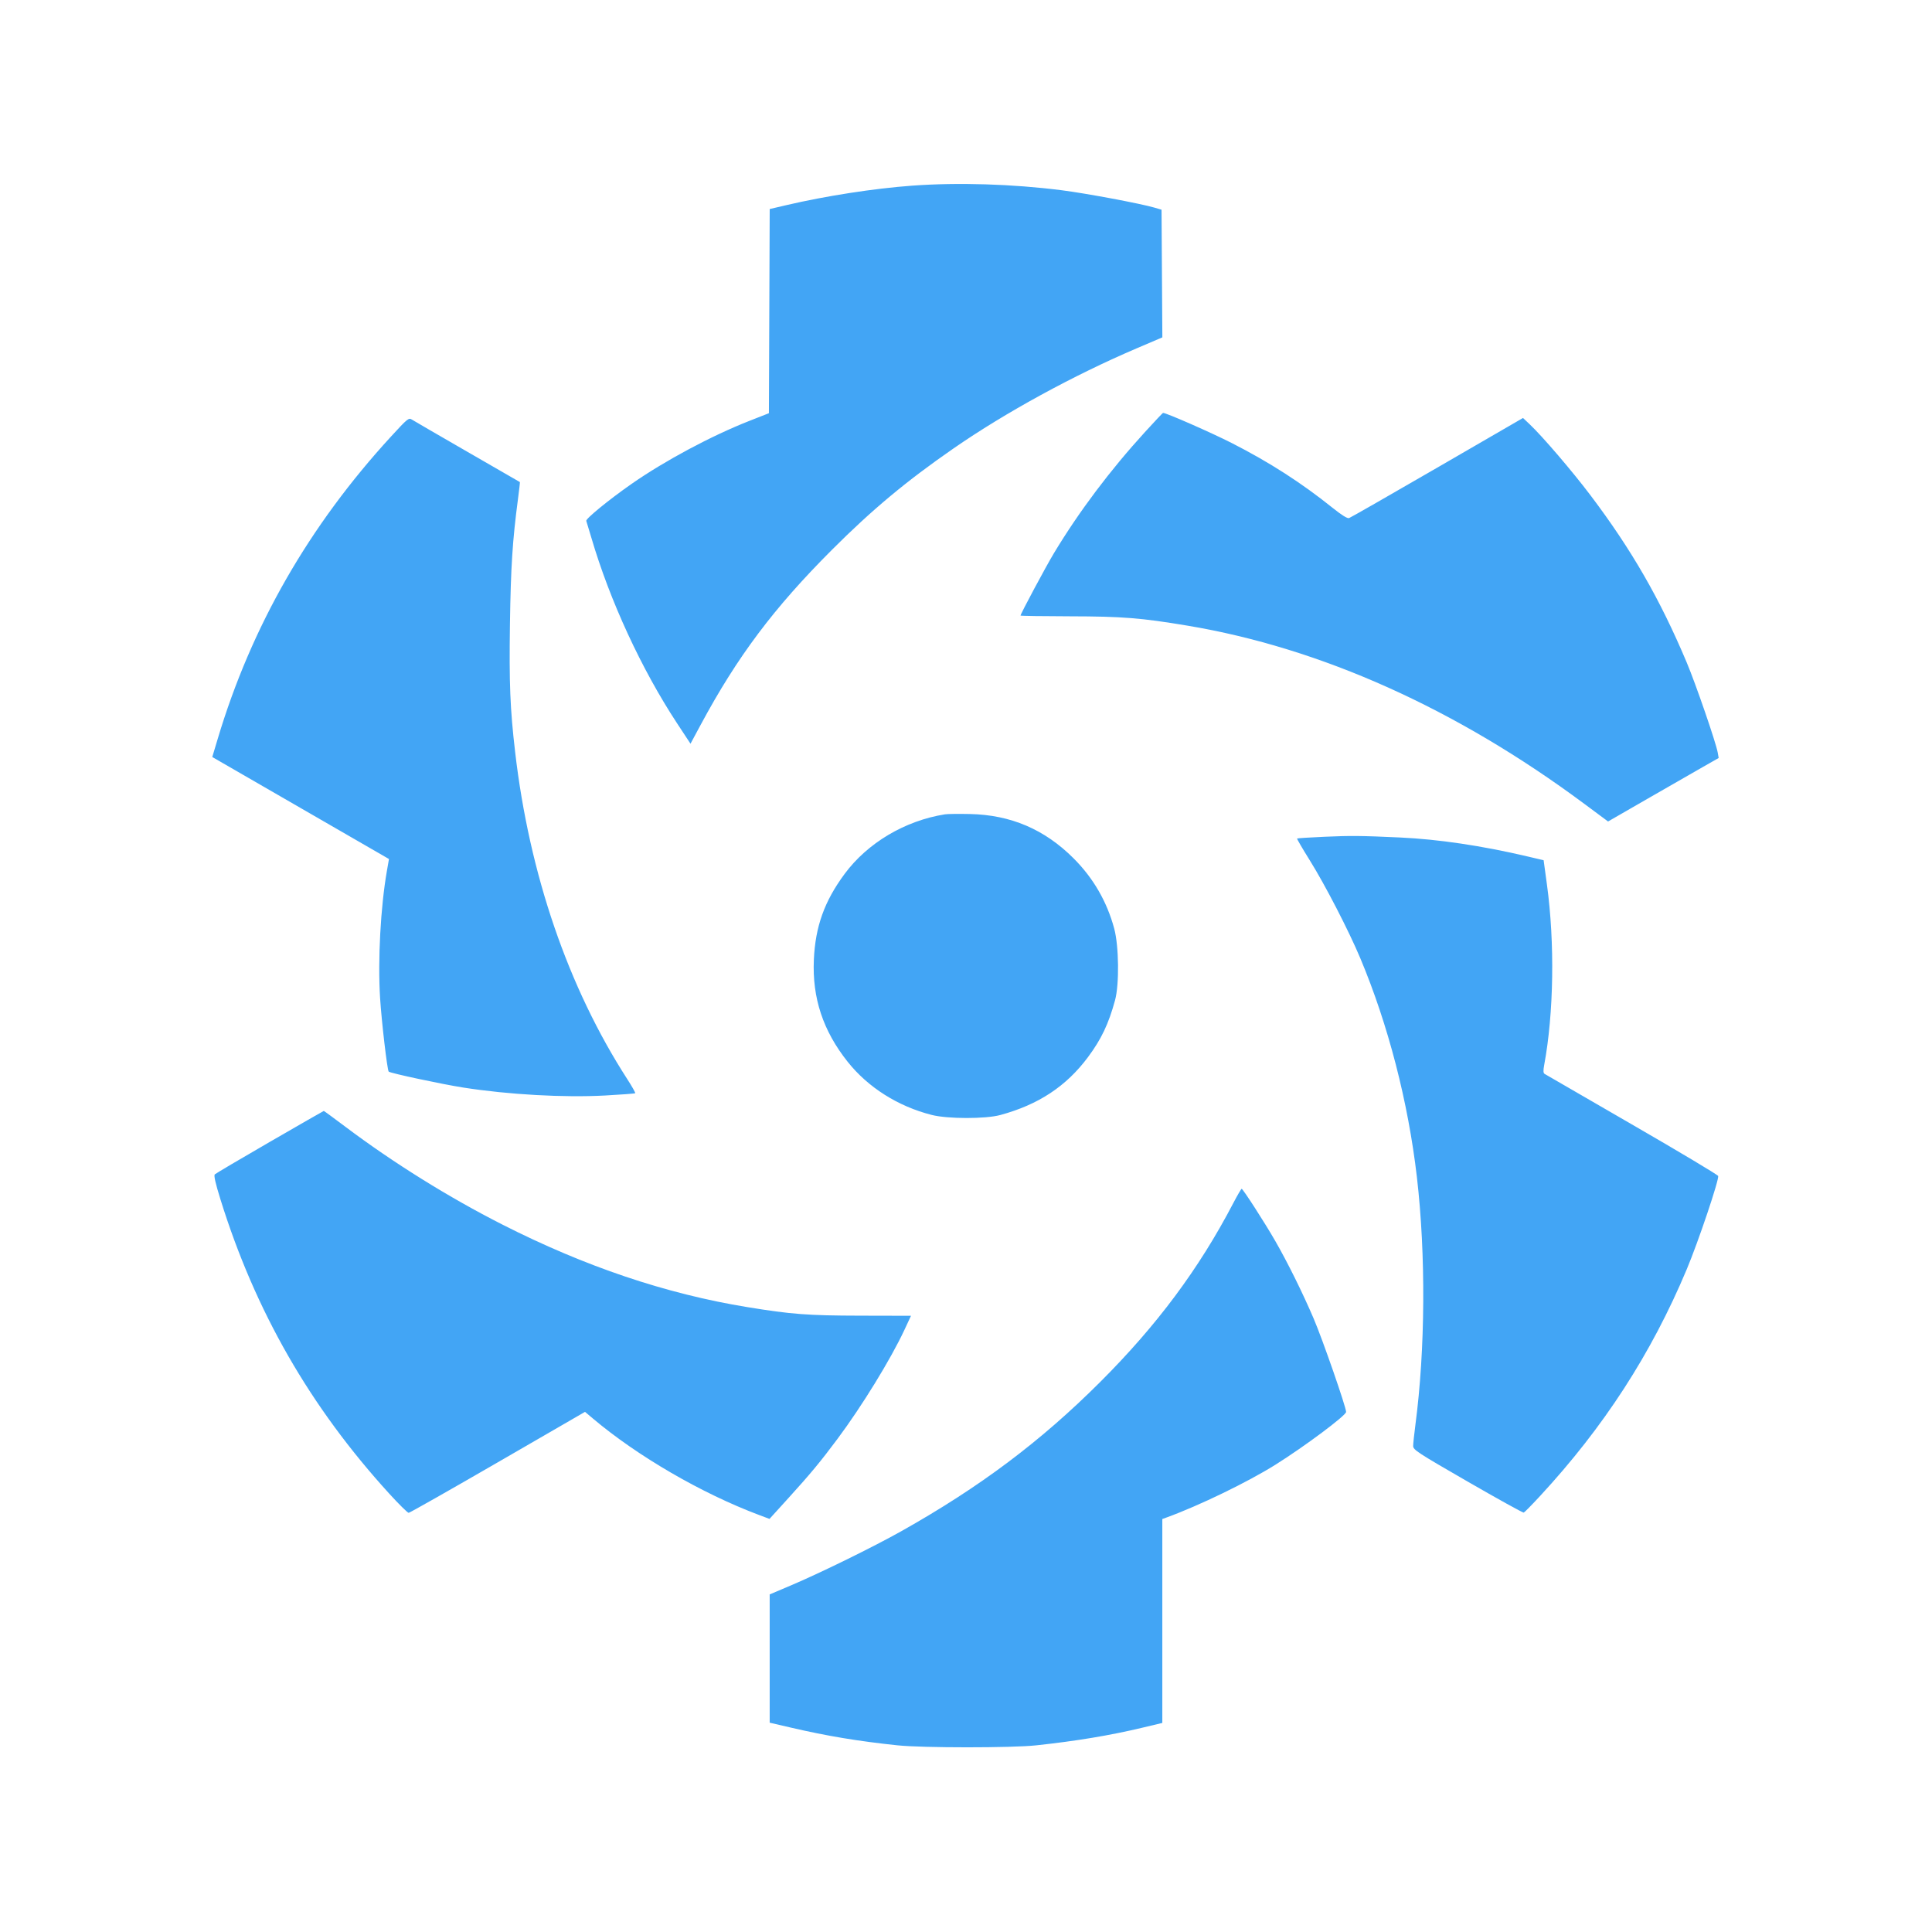
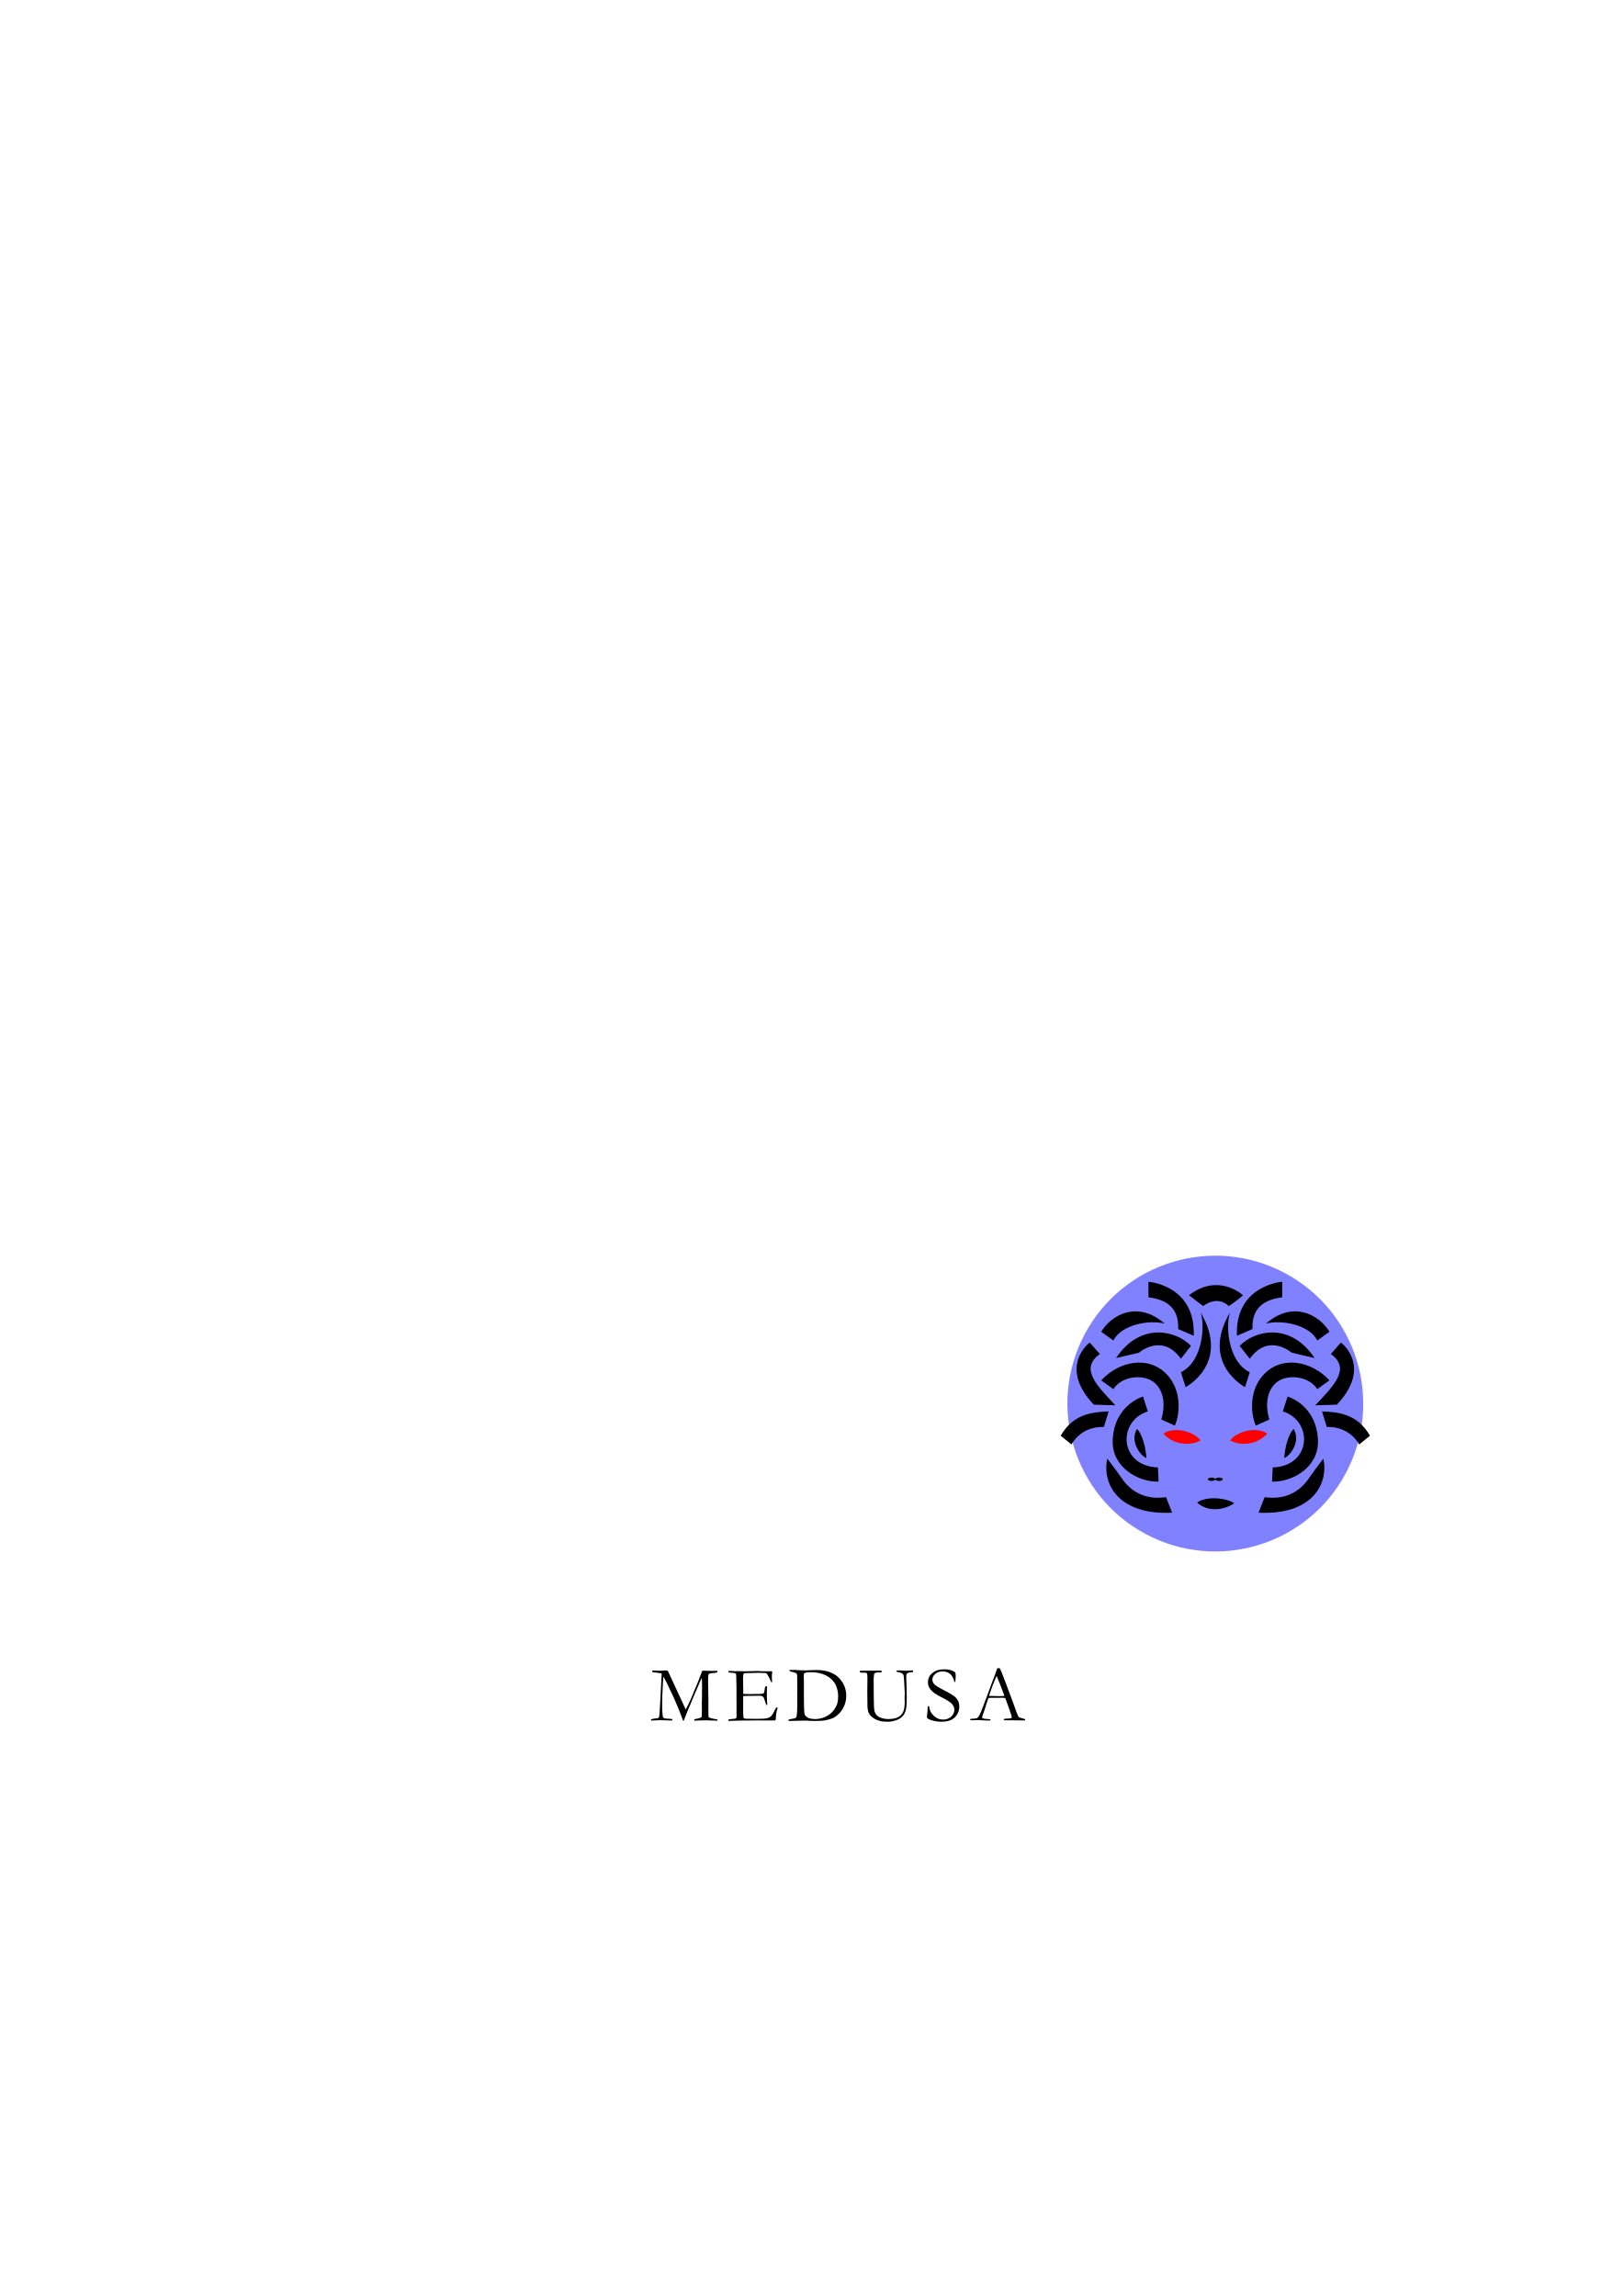
- <svg xmlns="http://www.w3.org/2000/svg" width="1240" height="1240">
-   <path d="M585.5 119.157c-24.392 1.775-55.454 6.582-80.743 12.495l-10.743 2.512-.257 65.522-.257 65.523-12.5 4.911c-24.453 9.608-54.301 25.574-75.692 40.488-14.402 10.041-29.52 22.393-29.025 23.713.243.648 1.692 5.443 3.22 10.655 11.868 40.48 32.267 84.639 55.173 119.442l8.503 12.917 6.683-12.417c23.502-43.672 46.807-74.722 84.066-112.002 25.738-25.754 47.825-44.173 78.072-65.109 33.386-23.108 77-46.934 117.761-64.332l16.261-6.94-.261-40.974-.261-40.973-4.5-1.319c-8.958-2.625-43.862-9.169-59.5-11.155-31.749-4.032-66.513-5.102-96-2.957M734.906 277.25c-22.472 24.627-42.334 51.05-58.443 77.75-5.099 8.45-21.464 39.014-21.462 40.083 0 .229 14.287.445 31.75.479 33.627.065 45.612 1.017 75.303 5.978 85.759 14.331 172.63 53.33 254.813 114.394l15.221 11.31 25.706-14.808c14.138-8.144 30.112-17.312 35.497-20.372l9.79-5.564-.61-3.5c-1.096-6.29-14.149-44.185-19.977-58-17.139-40.622-35.248-72.077-61.599-107-11.686-15.488-30.818-37.844-39.039-45.62l-4.356-4.119-55 31.858c-30.25 17.522-55.747 32.106-56.66 32.408-1.079.358-4.75-1.93-10.5-6.543-20.084-16.116-40.545-29.274-64.607-41.547C777.601 277.739 748.585 265 746.461 265c-.207 0-5.407 5.512-11.555 12.25m-483.911 2.889c-52.729 57.452-89.592 121.745-111.254 194.044l-3.501 11.683 56.707 32.735 56.706 32.734-1.326 7.583c-4.069 23.272-5.894 57.248-4.381 81.582.926 14.898 4.591 46.254 5.526 47.28.898.986 34.289 8.122 48.028 10.264 28.958 4.515 64.488 6.499 90.867 5.074 10.377-.56 19.07-1.222 19.319-1.471.248-.248-2.035-4.306-5.074-9.017-37.96-58.843-62.879-131.564-72.005-210.13-3.219-27.711-3.869-43.866-3.307-82.149.534-36.338 1.631-53.441 5.12-79.832.798-6.039 1.368-11.04 1.266-11.112-.102-.073-15.261-8.815-33.686-19.427-18.425-10.613-34.464-19.919-35.642-20.682-2.027-1.312-2.739-.735-13.363 10.841M606.5 522.653c-25.669 4.073-49.712 18.357-64.437 38.283-12.956 17.531-18.769 33.768-19.713 55.064-1.087 24.502 5.901 45.6 21.676 65.452 13.091 16.473 32.315 28.634 53.974 34.141 10.222 2.599 34.507 2.629 44 .054 24.469-6.637 42.328-18.418 56.253-37.107 8.576-11.511 13.261-21.347 17.403-36.54 2.782-10.202 2.502-34.762-.523-46-4.654-17.286-13.403-32.422-26.057-45.076-18.639-18.639-40.322-27.911-66.576-28.47-7.15-.152-14.35-.062-16 .199m243.676 14.396c-9.529.421-17.487.928-17.685 1.126-.198.198 3.43 6.427 8.061 13.843 9.872 15.805 25.076 45.255 32.515 62.982 17.89 42.628 30.726 92.267 36.33 140.5 5.776 49.707 5.41 110.661-.955 158.936-.793 6.015-1.442 12.144-1.442 13.62 0 2.476 2.712 4.248 35.027 22.888 19.264 11.113 35.44 20.059 35.946 19.88.506-.178 5.205-4.957 10.444-10.619 40.968-44.285 71.417-91.321 94.113-145.385 7.518-17.906 21.003-57.989 20.208-60.062-.302-.785-25.229-15.681-55.393-33.103-30.165-17.421-55.37-32.011-56.011-32.422-.843-.54-.908-2.132-.233-5.74 6.158-32.924 6.854-78.418 1.771-115.688l-2.141-15.695-10.616-2.49c-29.261-6.862-56.983-10.974-81.615-12.105-25.026-1.149-31.483-1.212-48.324-.466M173.193 732.877c-18.869 10.91-34.771 20.301-35.338 20.868-.708.708.416 5.685 3.59 15.893 22.372 71.955 57.534 133.26 108.468 189.112 6.144 6.737 11.715 12.235 12.379 12.217.665-.019 26.402-14.607 57.195-32.419l55.987-32.386 5.013 4.231c28.719 24.239 69.849 48.122 106.705 61.961l6.691 2.512 11.972-13.183c14.282-15.727 20.74-23.512 31.675-38.183 15.78-21.171 34.174-51.134 42.972-70l4.197-9-32.6-.072c-33.662-.073-44.236-.877-72.599-5.517-52.086-8.52-104.017-26.026-157-52.926-34.47-17.5-69.941-39.589-100.682-62.699-7.525-5.657-13.825-10.277-14-10.266-.175.011-15.756 8.946-34.625 19.857M791.52 772.25c-22.058 42.207-48.977 78.371-85.449 114.795-38.124 38.072-77.236 67.416-127.546 95.69-17.969 10.099-51.743 26.686-70.775 34.76l-13.75 5.834v82.327l13.75 3.194c23.233 5.395 43.059 8.689 68.25 11.336 16.09 1.691 73.361 1.705 89 .021 25.772-2.774 47.439-6.375 68.25-11.344l12.75-3.045V974.95l2.75-1.001c20.982-7.643 52.157-22.755 69.847-33.859 18.882-11.852 45.274-31.559 45.357-33.868.102-2.831-15.119-46.644-20.841-59.99-7.171-16.726-16.651-35.878-24.655-49.808-6.712-11.68-20.708-33.401-21.531-33.415-.315-.005-2.748 4.154-5.407 9.241" fill="#42a5f5" fill-rule="evenodd" />
+ <svg xmlns="http://www.w3.org/2000/svg" stroke-width="0.501" stroke-linejoin="bevel" fill-rule="evenodd" version="1.1" overflow="visible" width="595.277pt" height="841.891pt" viewBox="0 0 595.277 841.891">
+   <defs>
+ 	</defs>
+   <g id="Document" fill="none" stroke="black" font-family="Times New Roman" font-size="16" transform="scale(1 -1)">
+     <g id="Spread" transform="translate(0 -841.891)">
+       <g id="Layer 1" style="font-variant-ligatures:none" />
+       <g id="Imported Layer 1" style="font-variant-ligatures:none">
+         <g id="Group">
+           <g id="Group_1">
+             <path d="M 250.681,210.953 L 250.405,210.985 C 249.301,214.101 247.985,217.306 246.457,220.597 C 244.928,223.888 243.857,226.062 243.241,227.118 C 243.159,226.71 243.067,225.524 242.964,223.558 C 242.83,221.165 242.764,218.531 242.764,215.654 C 242.764,214.761 242.832,213.753 242.968,212.63 C 243.007,212.313 243.148,212.078 243.391,211.924 C 243.634,211.771 244.261,211.684 245.272,211.665 C 245.661,211.665 246.03,211.636 246.381,211.578 C 246.448,211.426 246.483,211.315 246.483,211.244 C 246.483,211.193 246.458,211.117 246.41,211.016 L 241.895,211.141 C 241.566,211.141 241.052,211.117 240.356,211.07 C 239.968,211.046 239.412,211.029 238.686,211.016 L 238.672,211.372 C 238.972,211.572 239.516,211.711 240.303,211.789 C 240.914,211.819 241.278,211.872 241.395,211.951 C 241.472,212.009 241.531,212.083 241.57,212.171 C 241.715,212.523 241.822,213.486 241.89,215.059 C 241.98,217.083 242.126,219.771 242.326,223.12 C 242.486,225.687 242.567,227.29 242.567,227.929 L 242.567,228.292 C 241.862,228.431 240.749,228.578 239.224,228.735 C 239.127,228.868 239.078,228.972 239.078,229.048 C 239.078,229.096 239.111,229.181 239.179,229.306 C 239.343,229.363 239.469,229.391 239.556,229.391 C 239.633,229.391 239.803,229.376 240.064,229.345 C 240.538,229.292 241.191,229.266 242.023,229.266 C 242.293,229.266 242.757,229.289 243.415,229.337 C 243.879,229.372 244.14,229.391 244.198,229.391 C 244.353,229.391 244.532,229.359 244.735,229.294 C 244.826,229.193 244.895,229.095 244.941,229.002 L 245.564,227.671 L 249.693,218.775 L 251.406,215.04 C 252.749,217.64 253.793,219.955 254.538,221.986 C 254.586,222.14 254.644,222.28 254.712,222.406 C 254.799,222.56 254.881,222.737 254.958,222.935 C 255.035,223.133 255.349,223.894 255.901,225.218 C 256.123,225.74 256.301,226.195 256.437,226.581 C 256.988,228.089 257.312,228.953 257.408,229.176 C 257.592,229.257 257.752,229.297 257.888,229.297 C 258.043,229.297 258.241,229.286 258.483,229.266 C 259.025,229.226 259.906,229.206 261.127,229.206 C 261.882,229.206 262.502,229.215 262.986,229.235 C 263.006,229.126 263.015,229.048 263.015,228.999 C 263.015,228.931 263.001,228.842 262.972,228.735 C 262.662,228.57 262.289,228.478 261.853,228.458 C 260.991,228.411 260.444,228.343 260.211,228.255 C 259.979,228.169 259.831,228.06 259.768,227.929 C 259.705,227.799 259.649,227.367 259.601,226.632 L 259.615,225.965 L 259.601,225.284 C 259.601,223.863 259.64,221.48 259.717,218.135 L 259.703,215.337 L 259.717,213.554 C 259.717,212.847 259.751,212.432 259.819,212.306 C 259.886,212.181 260.08,212.06 260.399,211.945 C 260.922,211.78 261.773,211.606 262.953,211.422 C 263.02,211.374 263.054,211.312 263.054,211.236 C 263.054,211.15 263.049,211.064 263.04,210.977 L 262.372,210.977 C 261.8,210.977 261.181,210.994 260.513,211.028 C 259.845,211.062 259.486,211.078 259.438,211.078 C 257.453,211.078 256.137,211.055 255.488,211.007 C 255.091,210.972 254.84,210.953 254.733,210.953 C 254.665,210.953 254.592,210.973 254.515,211.012 L 254.515,211.174 C 254.515,211.262 254.529,211.355 254.559,211.453 C 254.878,211.589 255.313,211.681 255.863,211.73 C 256.472,211.884 256.917,212.054 257.197,212.238 C 257.284,212.597 257.328,213.333 257.328,214.447 L 257.304,217.324 C 257.304,217.634 257.318,218.215 257.345,219.068 C 257.372,219.92 257.386,221.31 257.386,223.238 C 257.386,224.769 257.356,225.926 257.297,226.711 C 257.132,226.382 256.806,225.66 256.32,224.545 L 256.102,224.007 L 256.072,223.92 L 253.916,218.934 L 253.144,217.015 L 252.138,214.675 C 251.7,213.609 251.326,212.66 251.016,211.826 C 250.88,211.448 250.768,211.157 250.681,210.953 Z" stroke-width="1" stroke-linejoin="miter" stroke="none" fill="#000000" marker-start="none" marker-end="none" stroke-miterlimit="79.84" />
+             <path d="M 267.049,210.949 C 266.996,210.996 266.969,211.059 266.969,211.136 L 266.984,211.281 C 267.081,211.367 267.163,211.419 267.232,211.439 C 267.397,211.487 267.678,211.526 268.077,211.555 C 269.019,211.613 269.602,211.696 269.826,211.802 C 269.962,211.995 270.029,212.263 270.029,212.603 L 270.015,213.607 L 270.029,217.229 L 270.001,218.931 L 270.015,222.509 L 269.943,226.583 C 269.933,227.552 269.87,228.095 269.755,228.212 C 269.581,228.396 269.064,228.503 268.205,228.533 C 267.838,228.542 267.515,228.57 267.235,228.619 C 267.109,228.685 267.047,228.765 267.047,228.861 C 267.047,228.937 267.07,229.027 267.119,229.132 C 267.206,229.179 267.283,229.203 267.351,229.203 C 267.487,229.203 267.652,229.199 267.845,229.189 C 268.416,229.128 269.007,229.097 269.617,229.097 L 270.692,229.126 L 273.248,229.064 C 274.526,229.064 275.523,229.084 276.239,229.126 C 276.956,229.167 277.44,229.189 277.692,229.189 C 277.914,229.189 278.466,229.153 279.347,229.081 L 281.41,229.095 L 281.656,229.052 L 282.862,229.095 L 283.007,229.023 C 283.055,228.946 283.09,228.864 283.109,228.777 C 283.109,228.652 283.087,228.453 283.043,228.177 C 282.998,227.904 282.976,227.732 282.976,227.664 C 282.976,226.682 283.01,225.853 283.078,225.179 C 283.069,225.121 283.041,225.083 282.995,225.064 C 282.893,225.064 282.801,225.078 282.718,225.107 C 282.612,225.281 282.469,225.595 282.29,226.05 C 282.11,226.504 281.841,227.032 281.483,227.631 C 281.24,228.028 281.051,228.265 280.916,228.341 C 280.78,228.419 280.499,228.458 280.072,228.458 C 279.985,228.458 279.544,228.467 278.75,228.487 C 278.536,228.496 278.328,228.501 278.125,228.501 L 273.982,228.413 L 273.618,228.413 C 273.085,228.413 272.765,228.345 272.658,228.21 C 272.494,227.986 272.412,227.316 272.412,226.199 C 272.412,226.082 272.436,224.941 272.484,222.775 L 272.484,220.792 C 272.59,220.763 272.705,220.749 272.83,220.749 L 273.076,220.749 C 273.239,220.749 273.48,220.744 273.798,220.735 C 274.298,220.715 274.634,220.706 274.808,220.706 C 274.923,220.706 275.024,220.71 275.111,220.72 C 276.15,220.758 277.487,220.778 279.123,220.778 C 279.632,220.865 279.931,220.96 280.018,221.068 C 280.162,221.241 280.27,221.687 280.342,222.405 C 280.414,223.122 280.575,223.53 280.825,223.626 C 280.95,223.626 281.066,223.602 281.172,223.554 C 281.191,223.477 281.2,223.404 281.2,223.337 C 281.2,223.269 281.191,223.163 281.172,223.019 C 281.151,222.661 281.14,221.562 281.14,219.718 C 281.14,219.226 281.166,218.679 281.218,218.076 C 281.27,217.472 281.297,217.147 281.297,217.099 C 281.297,217.011 281.282,216.896 281.253,216.751 C 281.176,216.722 281.113,216.708 281.066,216.708 L 280.965,216.708 C 280.811,216.969 280.661,217.38 280.516,217.943 C 280.265,218.902 280.001,219.501 279.726,219.744 C 279.45,219.986 279.003,220.107 278.384,220.107 C 278.249,220.107 278.002,220.1 277.645,220.085 C 277.287,220.071 276.755,220.064 276.049,220.064 L 275.107,220.064 C 273.763,220.064 272.883,220.035 272.467,219.977 L 272.453,219.513 L 272.467,216.889 L 272.453,215.251 L 272.467,213.642 C 272.477,212.675 272.54,212.115 272.656,211.96 C 272.82,211.757 273.179,211.656 273.732,211.656 L 274.618,211.669 C 274.695,211.669 274.998,211.662 275.526,211.648 C 276.053,211.633 276.705,211.626 277.48,211.626 C 279.349,211.626 280.594,211.703 281.214,211.859 C 281.834,212.013 282.345,212.288 282.747,212.685 C 283.149,213.081 283.655,213.941 284.265,215.265 C 284.449,215.652 284.633,215.845 284.818,215.845 C 284.905,215.845 285.002,215.806 285.109,215.729 C 284.833,214.788 284.676,214.173 284.638,213.882 C 284.533,213.213 284.471,212.531 284.453,211.832 C 284.453,211.522 284.375,211.26 284.219,211.047 L 283.9,211.047 L 279.809,211.033 L 277.975,211.064 L 273.608,211.006 L 271.831,211.006 C 271.608,211.006 271.4,211.001 271.205,210.992 C 269.458,210.915 268.173,210.876 267.348,210.876 C 267.202,210.876 267.103,210.901 267.049,210.949 Z" stroke-width="1" stroke-linejoin="miter" stroke="none" fill="#000000" marker-start="none" marker-end="none" stroke-miterlimit="79.84" />
+             <path d="M 289.115,210.86 L 289.087,210.974 C 289.067,211.023 289.058,211.066 289.058,211.103 L 289.087,211.318 C 289.445,211.47 289.863,211.572 290.339,211.62 C 291.027,211.698 291.541,211.858 291.881,212.101 C 292.143,212.626 292.274,213.958 292.274,216.097 L 292.274,218.357 L 292.303,219.712 L 292.274,220.718 L 292.303,222.556 L 292.259,227.207 C 292.259,227.732 292.182,228.073 292.027,228.228 C 291.804,228.471 291.213,228.69 290.254,228.884 C 289.857,228.972 289.614,229.05 289.528,229.119 C 289.441,229.187 289.387,229.313 289.368,229.495 C 289.59,229.542 289.745,229.565 289.833,229.565 L 290.865,229.565 L 291.403,229.578 C 291.761,229.578 292.158,229.544 292.595,229.478 C 293.486,229.419 294.402,229.391 295.342,229.391 C 295.613,229.391 296.001,229.407 296.505,229.438 C 297.842,229.511 298.802,229.547 299.383,229.547 C 300.556,229.547 301.663,229.433 302.705,229.206 C 303.747,228.978 304.82,228.56 305.925,227.95 C 306.613,227.562 307.318,226.948 308.04,226.106 C 308.762,225.263 309.309,224.346 309.682,223.354 C 310.055,222.362 310.243,221.245 310.243,220.007 C 310.243,218.894 310.037,217.792 309.625,216.703 C 309.213,215.615 308.638,214.668 307.902,213.865 C 307.165,213.062 306.418,212.458 305.662,212.058 C 304.906,211.656 303.753,211.314 302.202,211.034 C 301.562,210.917 300.413,210.86 298.756,210.86 C 297.66,210.86 296.768,210.889 296.08,210.947 C 295.809,210.982 295.518,210.999 295.208,210.999 C 295.159,210.999 295.106,210.994 295.048,210.985 L 289.115,210.86 Z M 301.603,211.997 C 302.544,212.296 303.375,212.718 304.097,213.259 C 304.819,213.802 305.413,214.415 305.878,215.103 C 306.343,215.79 306.673,216.41 306.867,216.962 C 307.138,217.765 307.274,218.815 307.274,220.112 C 307.274,221.341 307.007,222.589 306.474,223.857 C 306.106,224.747 305.459,225.593 304.533,226.398 C 303.608,227.201 302.514,227.79 301.255,228.168 C 299.994,228.546 298.632,228.735 297.169,228.735 C 296.161,228.735 295.414,228.623 294.93,228.401 C 294.871,228.342 294.813,228.275 294.755,228.197 C 294.697,227.964 294.668,227.747 294.668,227.544 C 294.668,227.418 294.673,227.273 294.683,227.109 C 294.712,226.005 294.726,225.124 294.726,224.466 L 294.712,221.23 C 294.712,216.488 294.801,213.848 294.981,213.311 C 295.16,212.774 295.661,212.306 296.486,211.91 C 297.222,211.667 297.968,211.547 298.725,211.547 C 299.703,211.547 300.663,211.697 301.603,211.997 Z" stroke-width="1" stroke-linejoin="miter" stroke="none" fill="#000000" marker-start="none" marker-end="none" stroke-miterlimit="79.84" />
+             <path d="M 322.537,210.869 C 321.424,211.189 320.539,211.615 319.881,212.148 C 319.222,212.681 318.768,213.214 318.516,213.747 C 318.177,214.445 318.008,215.468 318.008,216.815 L 318.008,217.804 L 317.965,221.786 L 318.008,225.015 L 318.008,227.181 C 318.008,227.733 317.931,228.116 317.776,228.329 C 317.669,228.484 317.513,228.562 317.31,228.562 L 316.451,228.547 C 315.81,228.547 315.402,228.615 315.227,228.749 C 315.198,228.826 315.184,228.898 315.184,228.966 C 315.184,229.052 315.213,229.119 315.271,229.167 C 315.378,229.244 315.508,229.283 315.664,229.283 L 316.043,229.283 L 317.017,229.297 L 319.316,229.297 L 323.142,229.341 C 323.191,229.175 323.215,229.048 323.215,228.96 C 323.215,228.902 323.201,228.82 323.172,228.712 C 322.919,228.644 322.714,228.61 322.558,228.61 C 322.49,228.61 322.376,228.617 322.215,228.631 C 322.054,228.646 321.925,228.654 321.829,228.654 C 321.382,228.654 321.026,228.566 320.763,228.392 C 320.589,228.286 320.481,228.15 320.442,227.986 L 320.297,226.361 L 320.34,219.324 C 320.35,216.742 320.437,215.136 320.601,214.507 C 320.765,213.878 321.042,213.361 321.428,212.954 C 321.815,212.548 322.397,212.212 323.176,211.947 C 323.955,211.68 324.712,211.547 325.446,211.547 C 327.09,211.547 328.35,211.78 329.225,212.245 C 330.1,212.71 330.729,213.352 331.111,214.171 C 331.493,214.991 331.684,216.239 331.684,217.915 C 331.684,217.964 331.67,218.341 331.64,219.05 L 331.64,219.471 C 331.64,219.617 331.649,219.91 331.669,220.351 C 331.688,220.792 331.698,221.051 331.698,221.128 L 331.48,225.229 C 331.412,226.605 331.331,227.417 331.239,227.663 C 331.146,227.911 331.012,228.093 330.838,228.209 C 330.458,228.481 329.738,228.718 328.677,228.922 C 328.629,229.054 328.6,229.192 328.59,229.334 C 328.969,229.372 329.343,229.391 329.714,229.391 C 330.102,229.391 330.511,229.375 330.939,229.344 C 331.581,229.292 331.93,229.266 331.989,229.266 L 334.295,229.391 L 334.747,229.376 L 334.732,228.828 C 333.54,228.683 332.827,228.507 332.594,228.304 C 332.361,228.099 332.245,227.721 332.245,227.167 C 332.245,226.867 332.264,226.226 332.303,225.245 L 332.405,222.288 L 332.39,221.109 L 332.434,219.622 C 332.434,217.759 332.381,216.492 332.274,215.822 C 332.12,214.88 331.899,214.132 331.614,213.578 C 331.329,213.025 330.915,212.527 330.373,212.085 C 329.831,211.644 329.108,211.283 328.204,211.001 C 327.299,210.72 326.406,210.578 325.526,210.578 C 324.142,210.578 323.146,210.675 322.537,210.869 Z" stroke-width="1" stroke-linejoin="miter" stroke="none" fill="#000000" marker-start="none" marker-end="none" stroke-miterlimit="79.84" />
+             <path d="M 341.35,211.177 C 340.643,211.431 340.213,211.633 340.058,211.785 C 339.903,211.935 339.826,212.098 339.826,212.272 C 339.826,212.378 339.836,212.508 339.855,212.662 C 339.993,213.783 340.066,214.7 340.076,215.413 C 340.094,215.858 340.128,216.119 340.175,216.196 C 340.214,216.263 340.284,216.297 340.388,216.297 C 340.473,216.297 340.543,216.265 340.594,216.203 C 340.646,216.14 340.682,216.027 340.701,215.863 C 340.807,214.695 341.36,213.652 342.358,212.736 C 343.346,211.818 344.466,211.36 345.716,211.36 C 346.482,211.36 347.187,211.517 347.832,211.831 C 348.476,212.146 348.98,212.599 349.343,213.19 C 349.707,213.781 349.888,214.357 349.888,214.919 C 349.888,215.683 349.612,216.386 349.06,217.025 C 348.508,217.663 347.399,218.408 345.734,219.257 C 344.068,220.105 342.983,220.724 342.48,221.112 C 341.667,221.751 341.057,222.425 340.651,223.134 C 340.351,223.687 340.201,224.331 340.201,225.069 C 340.201,226.388 340.734,227.505 341.8,228.422 C 342.867,229.339 344.297,229.797 346.09,229.797 C 347.079,229.797 347.932,229.691 348.649,229.476 C 349.173,229.301 349.711,229.019 350.263,228.63 C 350.34,227.998 350.38,227.634 350.38,227.536 L 350.322,226.268 C 350.302,225.724 350.278,225.373 350.249,225.218 C 350.159,225.189 350.084,225.174 350.023,225.174 L 349.888,225.203 C 349.579,226.533 349.053,227.499 348.312,228.107 C 347.571,228.712 346.669,229.016 345.603,229.016 C 344.499,229.016 343.593,228.713 342.886,228.108 C 342.179,227.502 341.826,226.792 341.826,225.979 C 341.826,225.369 342.073,224.806 342.567,224.293 C 343.061,223.78 344.325,223.005 346.359,221.971 C 347.908,221.18 349.016,220.536 349.684,220.036 C 350.351,219.538 350.854,218.962 351.193,218.31 C 351.532,217.656 351.701,216.923 351.701,216.111 C 351.701,215.093 351.432,214.14 350.895,213.249 C 350.358,212.359 349.634,211.692 348.725,211.246 C 347.815,210.801 346.61,210.578 345.11,210.578 C 343.803,210.578 342.55,210.779 341.35,211.177 Z" stroke-width="1" stroke-linejoin="miter" stroke="none" fill="#000000" marker-start="none" marker-end="none" stroke-miterlimit="79.84" />
+             <path d="M 359.394,211.141 C 358.92,211.16 358.581,211.169 358.378,211.169 C 358.174,211.169 357.82,211.16 357.317,211.141 C 356.988,211.12 356.751,211.11 356.605,211.11 C 356.373,211.11 356.073,211.125 355.705,211.157 L 355.705,211.25 C 355.705,211.324 355.724,211.422 355.762,211.547 C 355.898,211.63 356.019,211.672 356.126,211.672 L 356.46,211.672 C 356.527,211.672 356.643,211.677 356.808,211.687 C 357.554,211.753 357.995,211.817 358.131,211.875 C 358.469,212.059 358.76,212.372 359.003,212.818 C 359.506,213.786 360.071,215.155 360.7,216.925 C 361,217.767 361.188,218.28 361.265,218.463 C 361.507,219.035 361.739,219.634 361.962,220.263 L 363.326,223.992 C 363.538,224.581 364.05,225.931 364.863,228.04 C 365.066,228.564 365.313,229.275 365.603,230.174 L 366.03,230.203 L 366.538,230.189 C 366.954,229.374 367.321,228.501 367.639,227.57 C 367.813,227.076 368.098,226.338 368.495,225.359 L 370.698,219.51 L 371.873,216.324 C 372.493,214.519 372.9,213.411 373.094,212.999 C 373.289,212.587 373.467,212.314 373.632,212.177 C 373.681,212.138 373.863,212.079 374.178,212.003 C 374.494,211.925 374.715,211.867 374.84,211.828 C 375.287,211.71 375.596,211.607 375.771,211.519 C 375.81,211.411 375.83,211.328 375.83,211.269 C 375.83,211.219 375.815,211.146 375.786,211.047 L 375.132,211.047 C 374.636,211.047 373.763,211.058 372.512,211.078 L 371.057,211.102 L 369.298,211.086 C 369.18,211.086 369.062,211.09 368.941,211.098 C 368.82,211.106 368.715,211.11 368.628,211.11 L 368.308,211.11 C 368.201,211.119 368.104,211.148 368.017,211.195 C 368.017,211.326 368.041,211.452 368.09,211.574 C 368.206,211.63 368.313,211.662 368.41,211.672 L 369.938,211.76 C 370.336,211.78 370.636,211.833 370.84,211.921 C 370.898,212.097 370.927,212.228 370.927,212.316 C 370.927,212.482 370.801,212.926 370.549,213.648 C 370.375,214.126 370.222,214.579 370.091,215.009 C 369.961,215.439 369.446,216.855 368.546,219.255 C 368.149,219.324 367.801,219.357 367.502,219.357 L 364.398,219.328 L 363.485,219.343 C 363.156,219.343 362.794,219.319 362.397,219.27 C 362.271,218.988 362.189,218.783 362.151,218.657 L 360.876,214.712 C 360.334,213.212 360.062,212.39 360.062,212.244 C 360.062,212.157 360.106,212.01 360.193,211.806 C 360.396,211.747 360.668,211.699 361.007,211.66 L 362.982,211.485 C 363.089,211.397 363.142,211.319 363.142,211.25 C 363.142,211.202 363.128,211.128 363.098,211.031 C 362.663,211.021 362.329,211.016 362.096,211.016 C 361.321,211.016 360.421,211.058 359.394,211.141 Z M 368.212,220.027 C 368.115,220.394 368.004,220.738 367.878,221.058 C 367.249,222.713 366.9,223.623 366.833,223.788 L 365.511,227.085 L 365.367,227.333 C 365.308,227.226 365.096,226.742 364.729,225.88 C 364.111,224.398 363.667,223.242 363.396,222.409 C 363.27,222.04 363.14,221.675 363.005,221.312 C 362.87,220.949 362.785,220.692 362.752,220.542 C 362.717,220.392 362.667,220.244 362.599,220.099 L 362.686,220.04 C 363.72,219.982 364.9,219.953 366.225,219.953 C 366.979,219.953 367.641,219.978 368.212,220.027 Z" stroke-width="1" stroke-linejoin="miter" stroke="none" fill="#000000" marker-start="none" marker-end="none" stroke-miterlimit="79.84" />
+           </g>
+         </g>
+         <g id="Group_2">
+           <path d="M 388.866,383.921 L 388.866,270.536 L 502.251,270.536 L 502.251,383.921 L 388.866,383.921 Z" stroke="none" stroke-width="1" stroke-linejoin="miter" marker-start="none" marker-end="none" stroke-miterlimit="79.84" />
+           <g id="Group_3">
+             <path d="M 397.729,352.778 C 411.831,379.18 444.706,389.161 471.107,375.059 C 497.509,360.957 507.49,328.082 493.388,301.681 C 479.286,275.28 446.411,265.298 420.01,279.4 C 393.609,293.503 383.627,326.377 397.729,352.778 Z" stroke-width="0.99" stroke-linejoin="miter" stroke="none" fill="#7f81ff" marker-start="none" marker-end="none" stroke-miterlimit="79.84" />
+             <g id="Group_4">
+               <g id="Group_5">
+                 <path d="M 437.637,352.087 L 431.943,354.563 C 432.19,361.247 428.972,365.208 421.049,366.198 L 421.049,371.892 C 421.049,371.892 438.379,370.655 437.637,352.087 Z" stroke-width="0.99" stroke-linejoin="miter" stroke="none" fill="#000000" marker-start="none" marker-end="none" stroke-miterlimit="79.84" />
+                 <path d="M 434.666,333.272 L 432.933,338.719 C 441.102,342.679 441.845,356.295 440.112,360.752 C 451.252,341.937 434.666,333.272 434.666,333.272 Z" stroke-width="0.99" stroke-linejoin="miter" stroke="none" fill="#000000" marker-start="none" marker-end="none" stroke-miterlimit="79.84" />
+                 <path d="M 408.177,350.355 L 403.721,353.573 C 407.433,359.761 417.089,365.208 426.991,356.543 C 421.545,358.029 411.147,356.295 408.177,350.355 Z" stroke-width="0.99" stroke-linejoin="miter" stroke="none" fill="#000000" marker-start="none" marker-end="none" stroke-miterlimit="79.84" />
+                 <path d="M 432.933,343.67 C 426.001,353.325 417.583,345.899 417.583,345.899 L 409.167,343.917 C 418.079,357.286 431.2,354.067 436.646,348.373 C 436.646,348.373 434.418,345.651 432.933,343.67 Z" stroke-width="0.99" stroke-linejoin="miter" stroke="none" fill="#000000" marker-start="none" marker-end="none" stroke-miterlimit="79.84" />
+                 <path d="M 408.919,326.588 L 400.997,326.836 C 389.114,339.461 397.283,347.879 399.512,349.611 L 403.225,345.403 C 395.551,339.957 402.483,333.52 408.919,326.588 Z" stroke-width="0.99" stroke-linejoin="miter" stroke="none" fill="#000000" marker-start="none" marker-end="none" stroke-miterlimit="79.84" />
+                 <path d="M 430.705,319.161 L 425.753,321.389 C 427.487,327.083 426.496,332.529 422.783,335.253 C 419.069,337.976 411.395,337.481 408.177,332.529 L 403.721,335.748 C 410.405,342.927 420.803,344.661 427.239,338.471 C 433.676,332.282 432.438,322.874 430.705,319.161 Z" stroke-width="0.99" stroke-linejoin="miter" stroke="none" fill="#000000" marker-start="none" marker-end="none" stroke-miterlimit="79.84" />
+                 <path d="M 407.929,313.714 C 408.424,326.836 419.069,329.806 419.069,329.806 L 420.803,324.36 C 409.661,320.894 410.157,304.308 424.515,303.812 L 424.763,298.614 C 417.337,298.366 407.559,303.913 407.929,313.714 Z" stroke-width="0.99" stroke-linejoin="miter" stroke="none" fill="#000000" marker-start="none" marker-end="none" stroke-miterlimit="79.84" />
+                 <path d="M 392.827,312.23 L 388.866,315.448 C 393.57,323.617 400.749,324.112 406.443,324.36 L 404.711,318.666 C 396.046,318.914 392.827,312.23 392.827,312.23 Z" stroke-width="0.99" stroke-linejoin="miter" stroke="none" fill="#000000" marker-start="none" marker-end="none" stroke-miterlimit="79.84" />
+                 <path d="M 405.949,307.03 C 408.385,303.929 410.899,300.346 410.899,300.346 C 415.851,292.672 422.971,292.234 427.487,292.919 L 429.715,287.225 C 410.157,286.235 403.931,297.722 405.949,307.03 Z" stroke-width="0.99" stroke-linejoin="miter" stroke="none" fill="#000000" marker-start="none" marker-end="none" stroke-miterlimit="79.84" />
+                 <path d="M 416.841,317.924 C 416.841,317.924 419.565,315.695 420.307,307.278 C 418.079,308.02 414.117,313.467 416.841,317.924 Z" stroke-width="0.99" stroke-linejoin="miter" stroke="none" fill="#000000" marker-start="none" marker-end="none" stroke-miterlimit="79.84" />
+                 <path d="M 426.496,316.19 C 430.705,319.161 438.132,316.686 440.112,313.714 C 437.142,311.982 430.952,311.486 426.496,316.19 Z" stroke-width="0.99" stroke-linejoin="miter" stroke="none" fill="#ff0000" marker-start="none" marker-end="none" stroke-miterlimit="79.84" />
+                 <path d="M 438.874,290.939 C 442.34,293.414 449.52,292.672 452.49,290.691 C 448.53,287.968 442.588,287.473 438.874,290.939 Z" stroke-width="0.99" stroke-linejoin="miter" stroke="none" fill="#000000" marker-start="none" marker-end="none" stroke-miterlimit="79.84" />
+                 <path d="M 442.836,299.479 C 442.836,299.821 443.445,300.098 444.197,300.098 C 444.948,300.098 445.558,299.821 445.558,299.479 C 445.558,299.138 444.948,298.86 444.197,298.86 C 443.445,298.86 442.836,299.138 442.836,299.479 Z" stroke-width="0.99" stroke-linejoin="miter" stroke="none" fill="#000000" marker-start="none" marker-end="none" stroke-miterlimit="79.84" />
+                 <path d="M 470.068,371.892 L 470.068,366.198 C 462.146,365.208 458.928,361.247 459.174,354.563 L 453.48,352.087 C 452.738,370.655 470.068,371.892 470.068,371.892 Z" stroke-width="0.99" stroke-linejoin="miter" stroke="none" fill="#000000" marker-start="none" marker-end="none" stroke-miterlimit="79.84" />
+                 <path d="M 451.005,360.752 C 449.272,356.295 450.015,342.679 458.184,338.719 L 456.452,333.272 C 456.452,333.272 439.865,341.937 451.005,360.752 Z" stroke-width="0.99" stroke-linejoin="miter" stroke="none" fill="#000000" marker-start="none" marker-end="none" stroke-miterlimit="79.84" />
+                 <path d="M 482.941,350.355 C 479.97,356.295 469.572,358.029 464.126,356.543 C 474.028,365.208 483.683,359.761 487.397,353.573 L 482.941,350.355 Z" stroke-width="0.99" stroke-linejoin="miter" stroke="none" fill="#000000" marker-start="none" marker-end="none" stroke-miterlimit="79.84" />
+                 <path d="M 454.471,348.373 C 459.918,354.067 473.038,357.286 481.951,343.917 L 473.534,345.899 C 473.534,345.899 465.116,353.325 458.184,343.67 C 456.7,345.651 454.471,348.373 454.471,348.373 Z" stroke-width="0.99" stroke-linejoin="miter" stroke="none" fill="#000000" marker-start="none" marker-end="none" stroke-miterlimit="79.84" />
+                 <path d="M 487.892,345.403 L 491.605,349.611 C 493.833,347.879 502.003,339.461 490.121,326.836 L 482.198,326.588 C 488.635,333.52 495.567,339.957 487.892,345.403 Z" stroke-width="0.99" stroke-linejoin="miter" stroke="none" fill="#000000" marker-start="none" marker-end="none" stroke-miterlimit="79.84" />
+                 <path d="M 463.878,338.471 C 470.315,344.661 480.713,342.927 487.397,335.748 L 482.941,332.529 C 479.723,337.481 472.048,337.976 468.334,335.253 C 464.621,332.529 463.631,327.083 465.364,321.389 L 460.412,319.161 C 458.68,322.874 457.442,332.282 463.878,338.471 Z" stroke-width="0.99" stroke-linejoin="miter" stroke="none" fill="#000000" marker-start="none" marker-end="none" stroke-miterlimit="79.84" />
+                 <path d="M 466.354,298.614 L 466.602,303.812 C 480.96,304.308 481.455,320.894 470.315,324.36 L 472.048,329.806 C 472.048,329.806 482.693,326.836 483.189,313.714 C 483.558,303.913 473.781,298.366 466.354,298.614 Z" stroke-width="0.99" stroke-linejoin="miter" stroke="none" fill="#000000" marker-start="none" marker-end="none" stroke-miterlimit="79.84" />
+                 <path d="M 486.407,318.666 L 484.674,324.36 C 490.368,324.112 497.547,323.617 502.252,315.448 L 498.289,312.23 C 498.289,312.23 495.071,318.914 486.407,318.666 Z" stroke-width="0.99" stroke-linejoin="miter" stroke="none" fill="#000000" marker-start="none" marker-end="none" stroke-miterlimit="79.84" />
+                 <path d="M 461.402,287.225 L 463.631,292.919 C 468.146,292.234 475.266,292.672 480.218,300.346 C 480.218,300.346 482.734,303.929 485.169,307.03 C 487.186,297.722 480.96,286.235 461.402,287.225 Z" stroke-width="0.99" stroke-linejoin="miter" stroke="none" fill="#000000" marker-start="none" marker-end="none" stroke-miterlimit="79.84" />
+                 <path d="M 474.276,317.924 C 476.999,313.467 473.038,308.02 470.81,307.278 C 471.553,315.695 474.276,317.924 474.276,317.924 Z" stroke-width="0.99" stroke-linejoin="miter" stroke="none" fill="#000000" marker-start="none" marker-end="none" stroke-miterlimit="79.84" />
+                 <path d="M 451.005,313.714 C 452.986,316.686 460.412,319.161 464.621,316.19 C 460.165,311.486 453.976,311.982 451.005,313.714 Z" stroke-width="0.99" stroke-linejoin="miter" stroke="none" fill="#ff0000" marker-start="none" marker-end="none" stroke-miterlimit="79.84" />
+                 <path d="M 445.558,299.479 C 445.558,299.821 446.167,300.098 446.921,300.098 C 447.672,300.098 448.282,299.821 448.282,299.479 C 448.282,299.138 447.672,298.86 446.921,298.86 C 446.167,298.86 445.558,299.138 445.558,299.479 Z" stroke-width="0.99" stroke-linejoin="miter" stroke="none" fill="#000000" marker-start="none" marker-end="none" stroke-miterlimit="79.84" />
+                 <path d="M 441.102,362.98 L 435.904,366.941 C 446.796,375.358 455.708,366.941 455.708,366.941 C 455.708,366.941 453.234,364.713 450.51,362.98 C 446.054,367.189 441.102,362.98 441.102,362.98 Z" stroke-width="0.99" stroke-linejoin="miter" stroke="none" fill="#000000" marker-start="none" marker-end="none" stroke-miterlimit="79.84" />
+               </g>
+             </g>
+           </g>
+         </g>
+       </g>
+     </g>
+   </g>
</svg>
